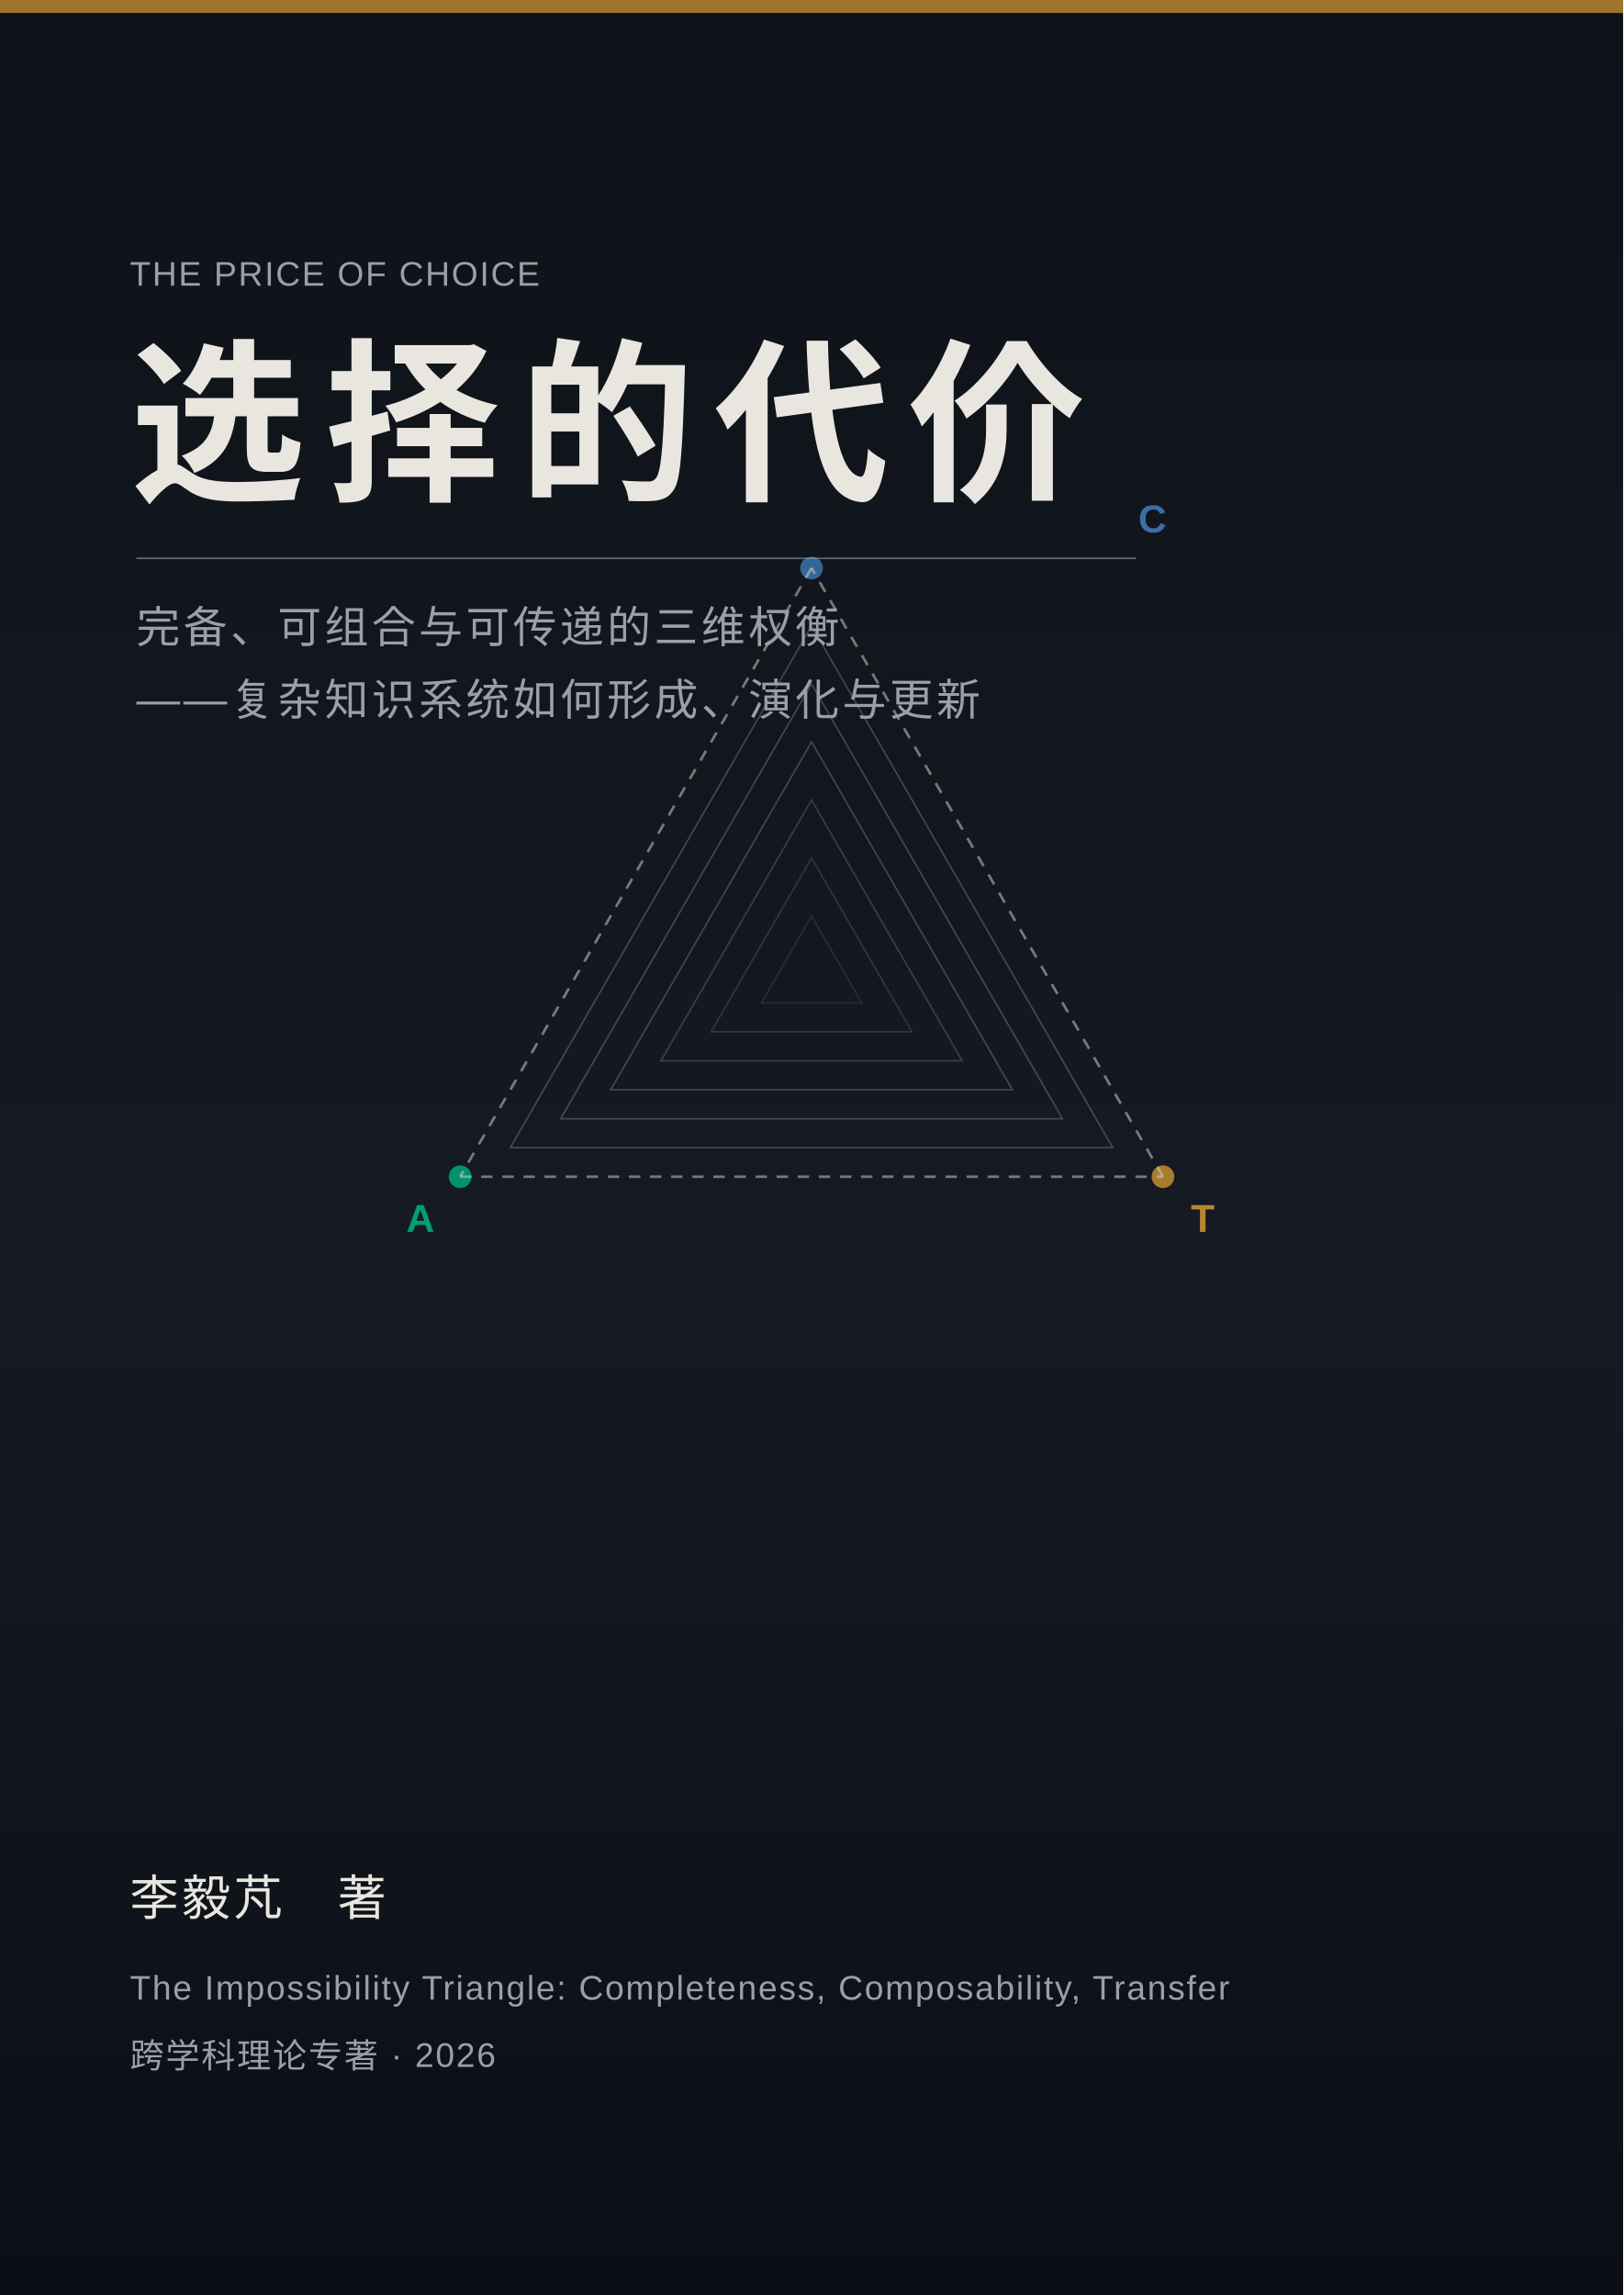
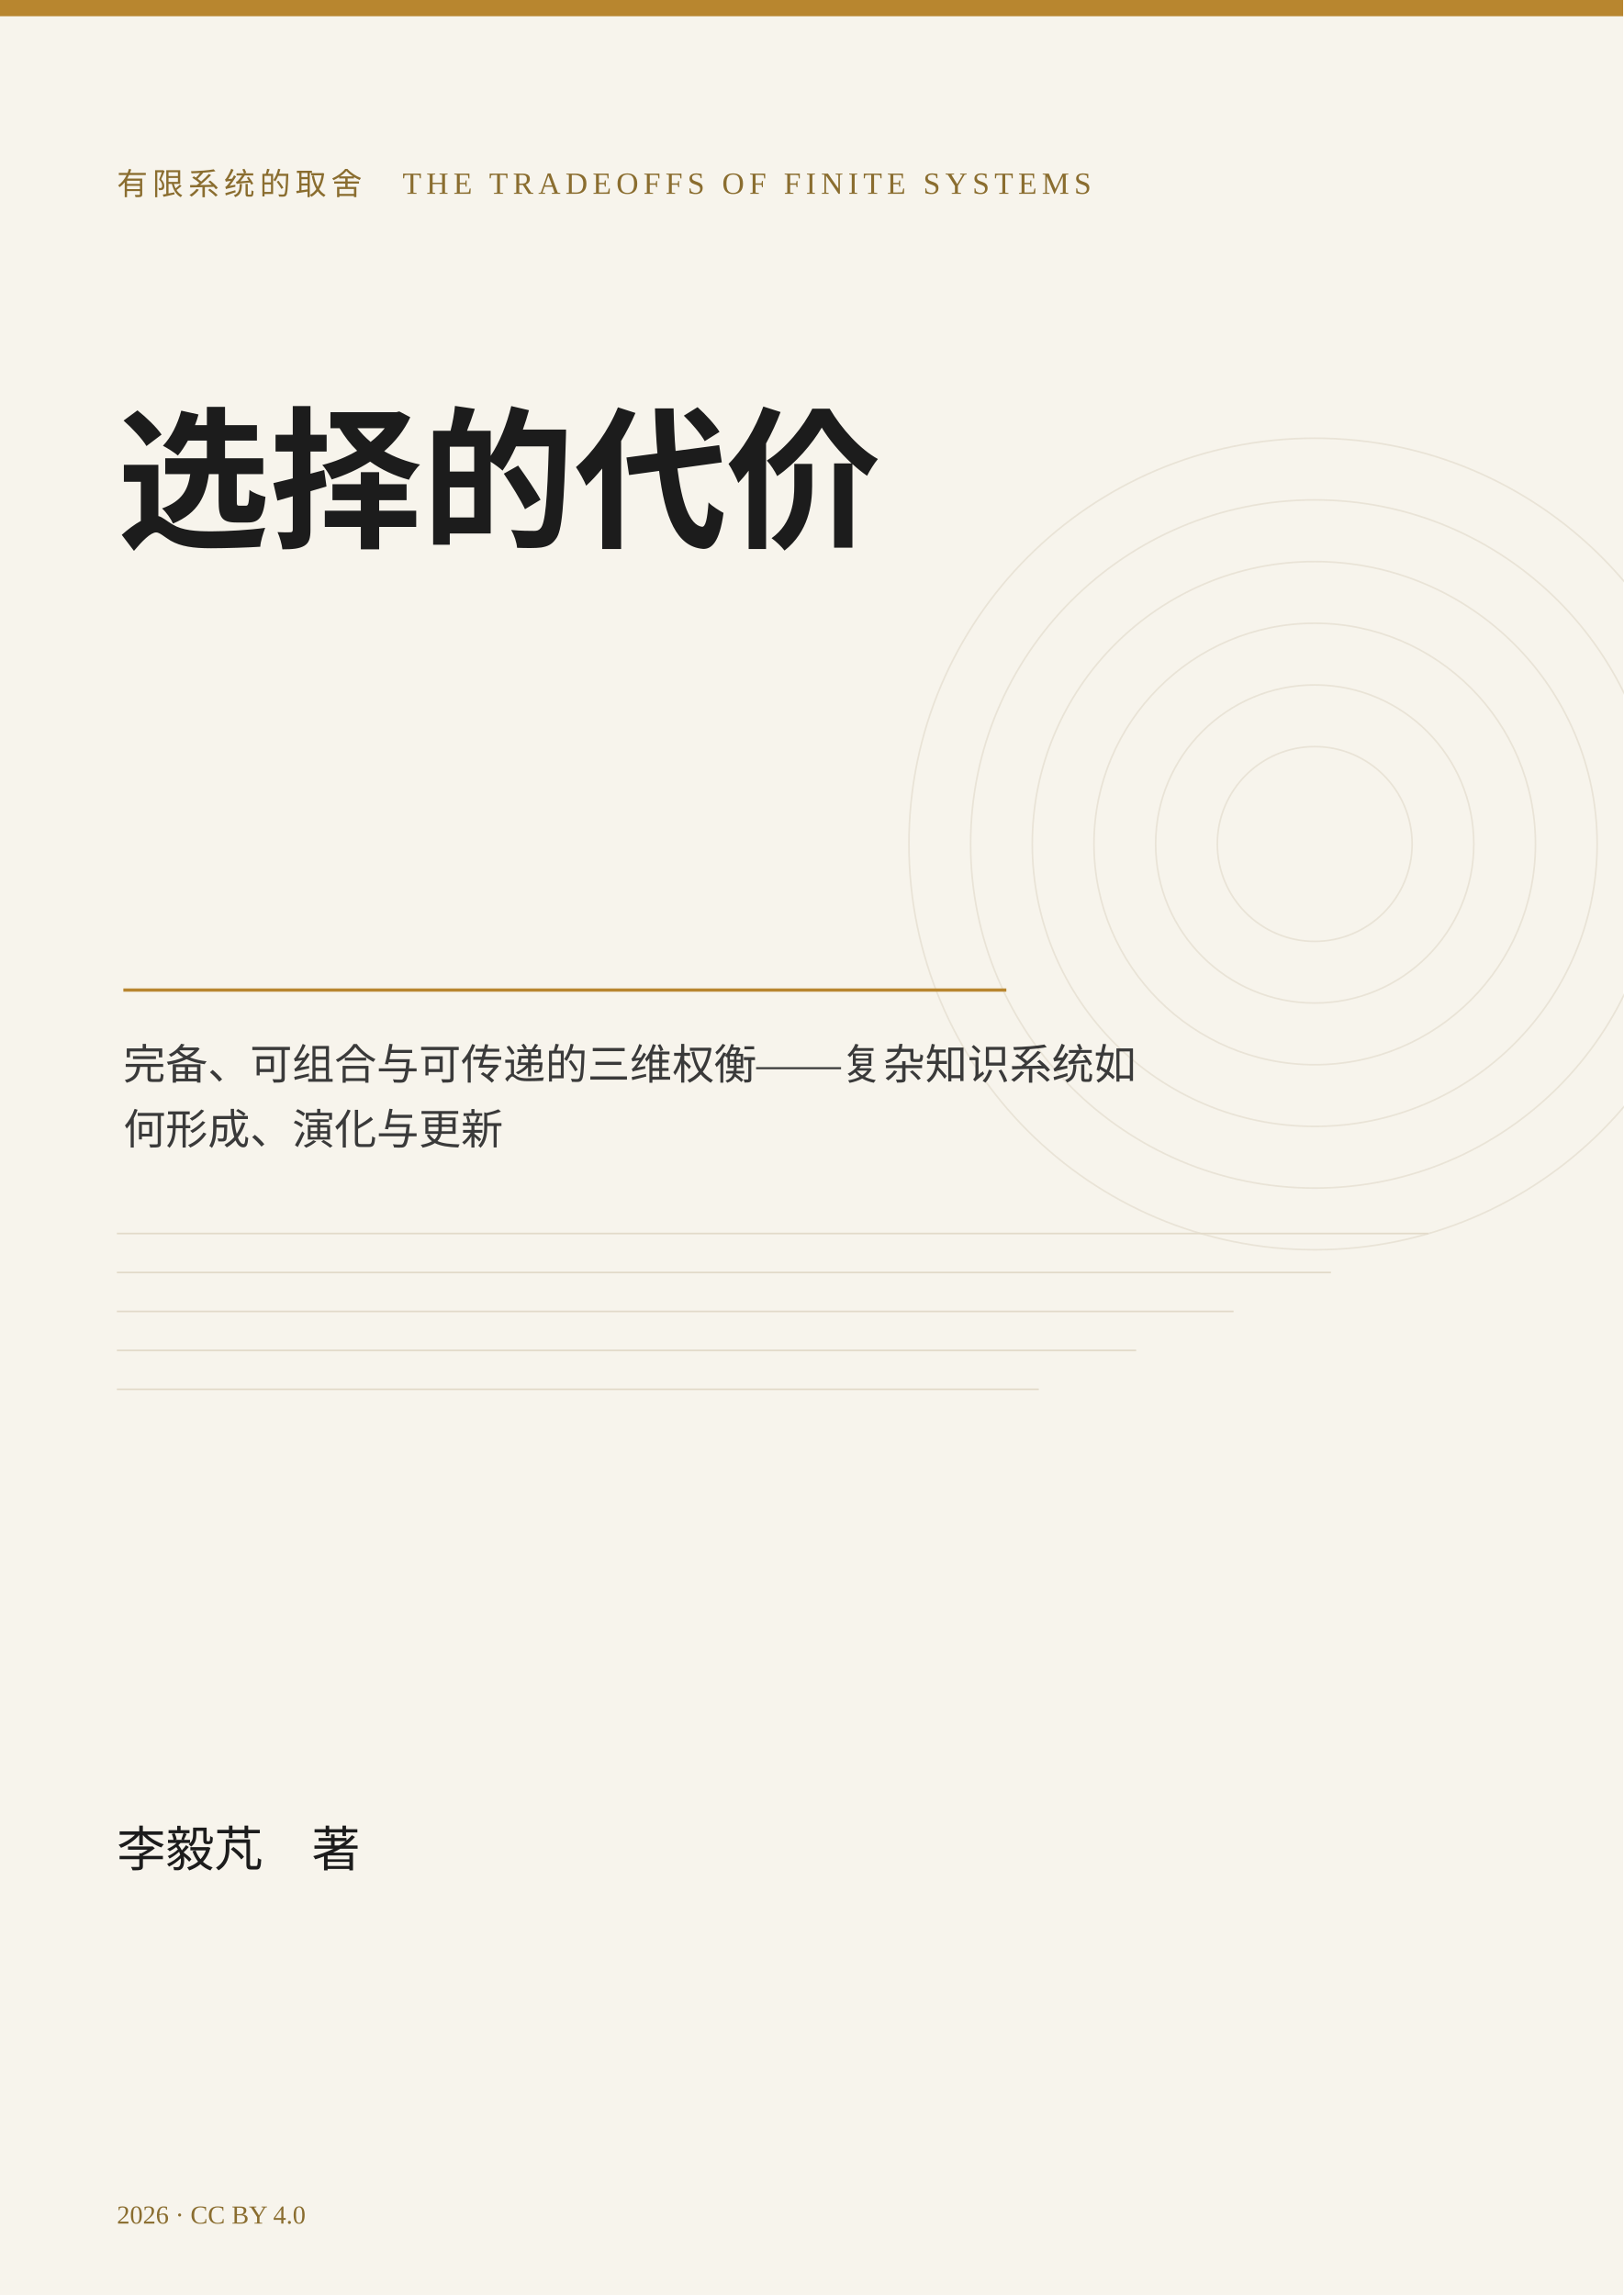
<svg xmlns="http://www.w3.org/2000/svg" viewBox="0 0 1000 1414" width="1000" height="1414">
-   <defs>
-     <linearGradient id="bg" x1="0" y1="0" x2="0" y2="1">
-       <stop offset="0" stop-color="#0e1117" />
-       <stop offset="0.55" stop-color="#151a23" />
-       <stop offset="1" stop-color="#0b0e14" />
-     </linearGradient>
-   </defs>
-   <rect x="0" y="0" width="1000" height="1414" fill="url(#bg)" />
-   <rect x="0" y="0" width="1000" height="8" fill="#b8862f" opacity="0.85" />
-   <polygon points="500.0,564.3 469.1,617.9 530.9,617.9" fill="none" stroke="#8fa0b5" stroke-width="1" opacity="0.16" />
-   <polygon points="500.0,528.6 438.1,635.7 561.9,635.7" fill="none" stroke="#8fa0b5" stroke-width="1" opacity="0.22" />
-   <polygon points="500.0,492.9 407.2,653.6 592.8,653.6" fill="none" stroke="#8fa0b5" stroke-width="1" opacity="0.28" />
-   <polygon points="500.0,457.1 376.3,671.4 623.7,671.4" fill="none" stroke="#8fa0b5" stroke-width="1" opacity="0.34" />
-   <polygon points="500.0,421.4 345.4,689.3 654.6,689.3" fill="none" stroke="#8fa0b5" stroke-width="1" opacity="0.35" />
-   <polygon points="500.0,385.7 314.4,707.1 685.6,707.1" fill="none" stroke="#8fa0b5" stroke-width="1" opacity="0.35" />
-   <circle cx="500.0" cy="350.0" r="7" fill="#3a6ea5" opacity="0.9" />
-   <circle cx="283.5" cy="725.0" r="7" fill="#009E73" opacity="0.9" />
-   <circle cx="716.5" cy="725.0" r="7" fill="#b8862f" opacity="0.9" />
-   <line x1="500.0" y1="350.0" x2="283.5" y2="725.0" stroke="#c9c9c9" stroke-width="1.6" opacity="0.55" stroke-dasharray="7,6" />
-   <line x1="283.5" y1="725.0" x2="716.5" y2="725.0" stroke="#c9c9c9" stroke-width="1.6" opacity="0.55" stroke-dasharray="7,6" />
-   <line x1="716.5" y1="725.0" x2="500.0" y2="350.0" stroke="#c9c9c9" stroke-width="1.6" opacity="0.55" stroke-dasharray="7,6" />
-   <style>
- text{font-family:'Microsoft YaHei','SimHei',Arial,sans-serif;}
- .ttl{font-size:108px;font-weight:700;letter-spacing:12px;fill:#e8e6df;}
- .sub{font-size:27px;fill:#9aa0a6;letter-spacing:2px;}
- .eng{font-size:21px;fill:#9aa0a6;letter-spacing:1px;}
- .au{font-size:30px;fill:#e8e6df;letter-spacing:2px;}
- .rule{stroke:#9aa0a6;stroke-width:1;opacity:0.6;}
- .lab{font-size:24px;font-weight:700;}
- </style>
-   <text x="80" y="176" class="eng">THE PRICE OF CHOICE</text>
-   <text x="80" y="300" class="ttl">选择的代价</text>
-   <line x1="84" y1="344" x2="700" y2="344" class="rule" />
-   <text x="84" y="396" class="sub">完备、可组合与可传递的三维权衡</text>
-   <text x="84" y="440" class="sub">——复杂知识系统如何形成、演化与更新</text>
-   <text x="710" y="328" class="lab" fill="#3a6ea5" text-anchor="middle">C</text>
-   <text x="259" y="759" class="lab" fill="#009E73" text-anchor="middle">A</text>
-   <text x="741" y="759" class="lab" fill="#b8862f" text-anchor="middle">T</text>
-   <text x="80" y="1180" class="au">李毅芃　著</text>
-   <text x="80" y="1232" class="eng">The Impossibility Triangle: Completeness, Composability, Transfer</text>
-   <text x="80" y="1274" class="eng">跨学科理论专著 · 2026</text>
+   <rect width="1000" height="1414" fill="#f7f4ec" />
+   <rect x="0" y="0" width="1000" height="10" fill="#b8862f" />
+   <circle cx="810" cy="520" r="60" fill="none" stroke="#d8cfbc" stroke-width="1" opacity="0.45" />
+   <circle cx="810" cy="520" r="98" fill="none" stroke="#d8cfbc" stroke-width="1" opacity="0.45" />
+   <circle cx="810" cy="520" r="136" fill="none" stroke="#d8cfbc" stroke-width="1" opacity="0.45" />
+   <circle cx="810" cy="520" r="174" fill="none" stroke="#d8cfbc" stroke-width="1" opacity="0.45" />
+   <circle cx="810" cy="520" r="212" fill="none" stroke="#d8cfbc" stroke-width="1" opacity="0.45" />
+   <circle cx="810" cy="520" r="250" fill="none" stroke="#d8cfbc" stroke-width="1" opacity="0.45" />
+   <line x1="72" y1="760" x2="880" y2="760" stroke="#e2dac9" stroke-width="1" />
+   <line x1="72" y1="784" x2="820" y2="784" stroke="#e2dac9" stroke-width="1" />
+   <line x1="72" y1="808" x2="760" y2="808" stroke="#e2dac9" stroke-width="1" />
+   <line x1="72" y1="832" x2="700" y2="832" stroke="#e2dac9" stroke-width="1" />
+   <line x1="72" y1="856" x2="640" y2="856" stroke="#e2dac9" stroke-width="1" />
+   <style>text{font-family:"Times New Roman","SimSun",serif}</style>
+   <text x="72" y="120" font-size="19" fill="#8a6d2f" letter-spacing="3">有限系统的取舍　THE TRADEOFFS OF FINITE SYSTEMS</text>
+   <text x="72" y="330" font-size="94" font-weight="700" fill="#1c1c1c">选择的代价</text>
+   <line x1="76" y1="610" x2="620" y2="610" stroke="#b8862f" stroke-width="2" />
+   <text x="76" y="665" font-size="26" fill="#3a3a3a">完备、可组合与可传递的三维权衡——复杂知识系统如</text>
+   <text x="76" y="705" font-size="26" fill="#3a3a3a">何形成、演化与更新</text>
+   <text x="72" y="1150" font-size="30" fill="#1c1c1c">李毅芃　著</text>
+   <text x="72" y="1370" font-size="16" fill="#8a6d2f">2026 · CC BY 4.0</text>
</svg>
